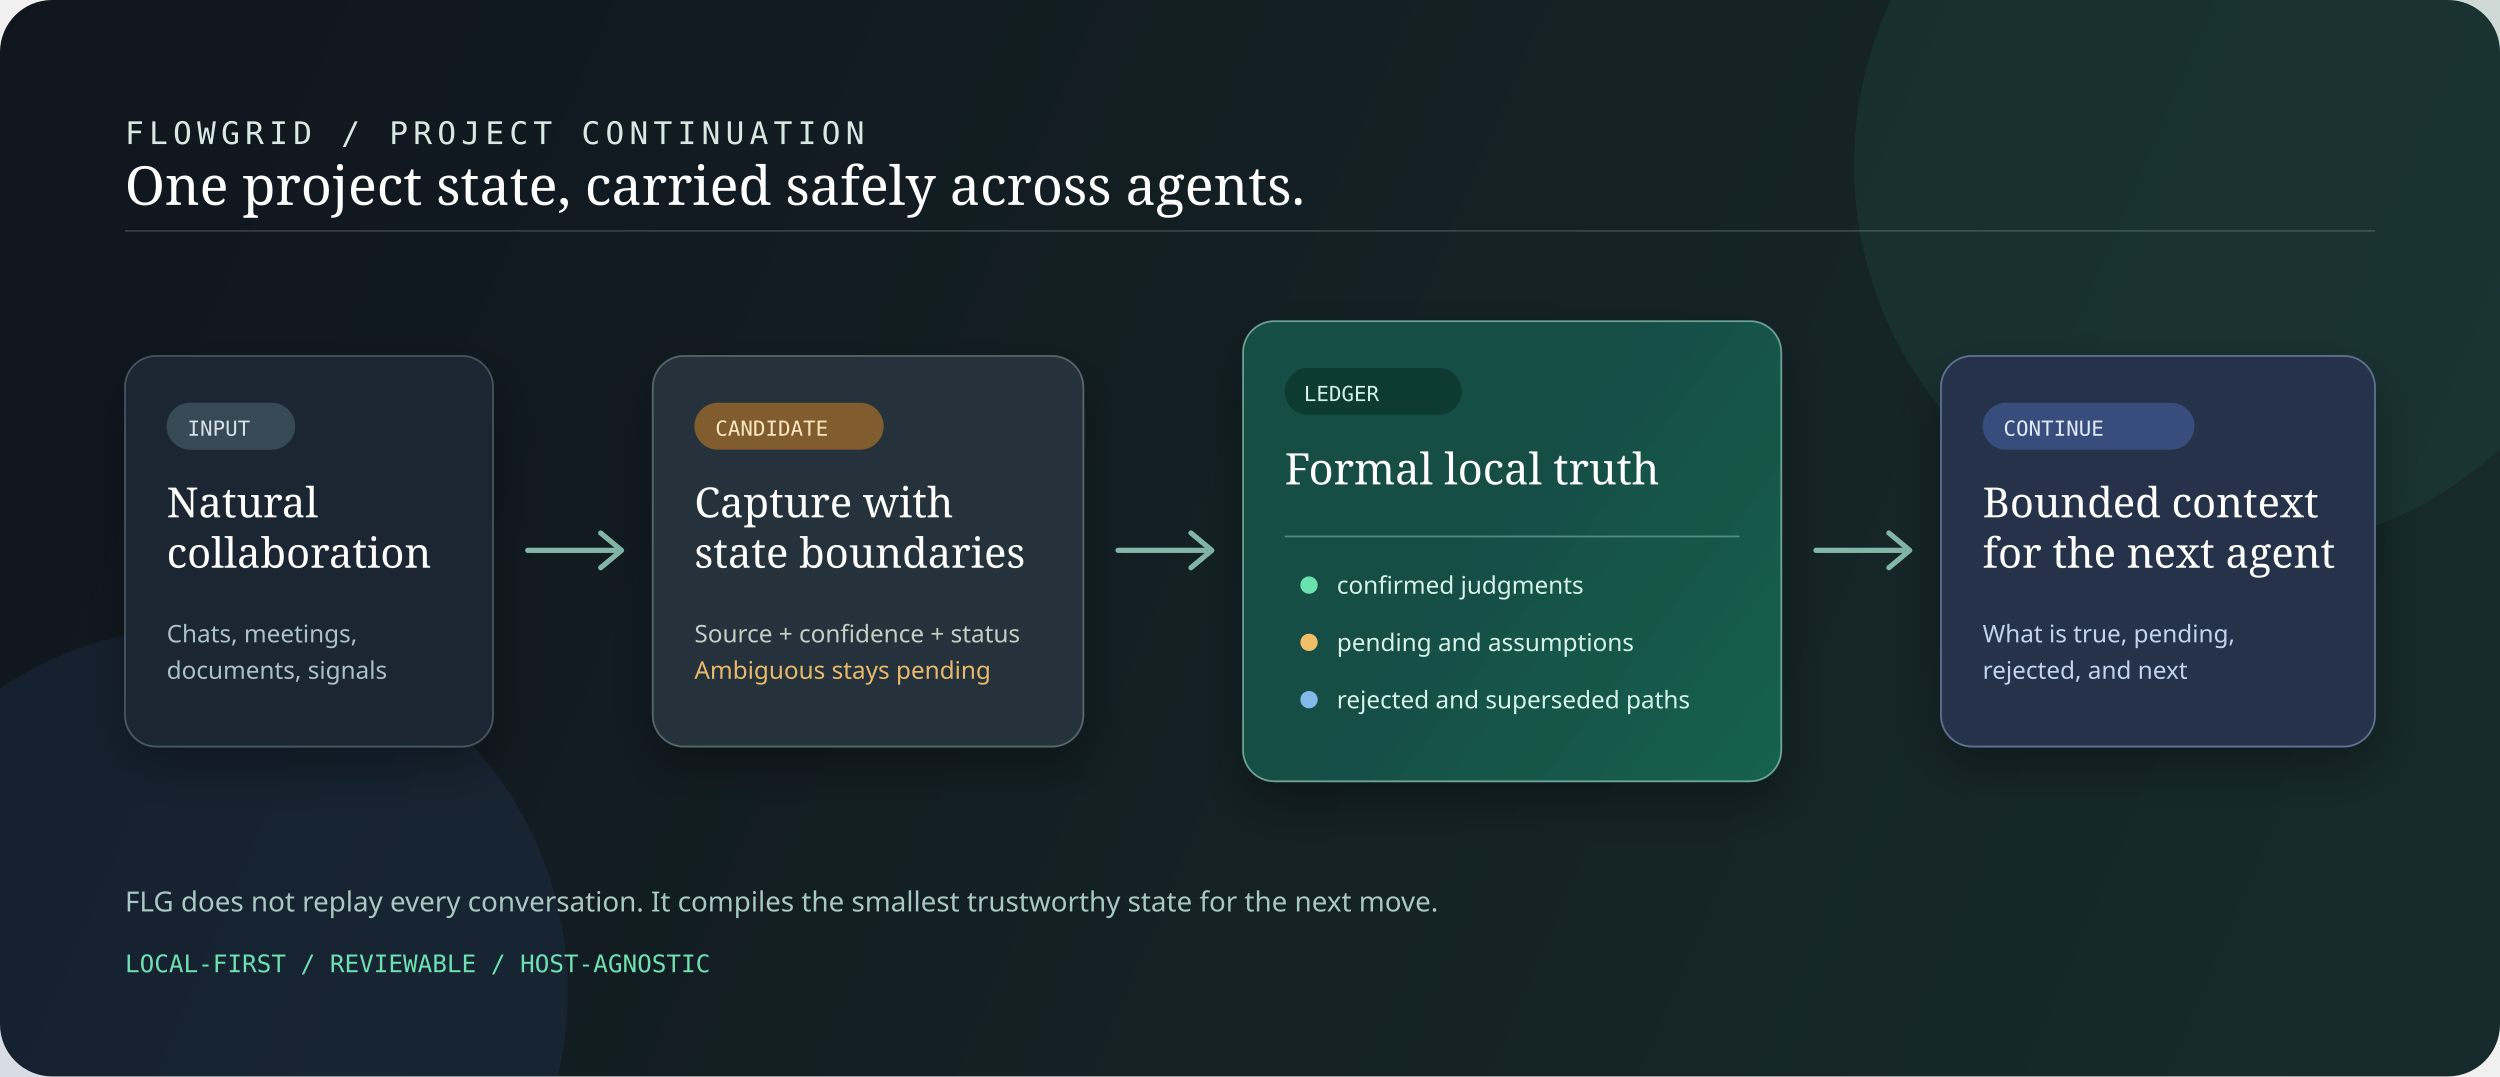
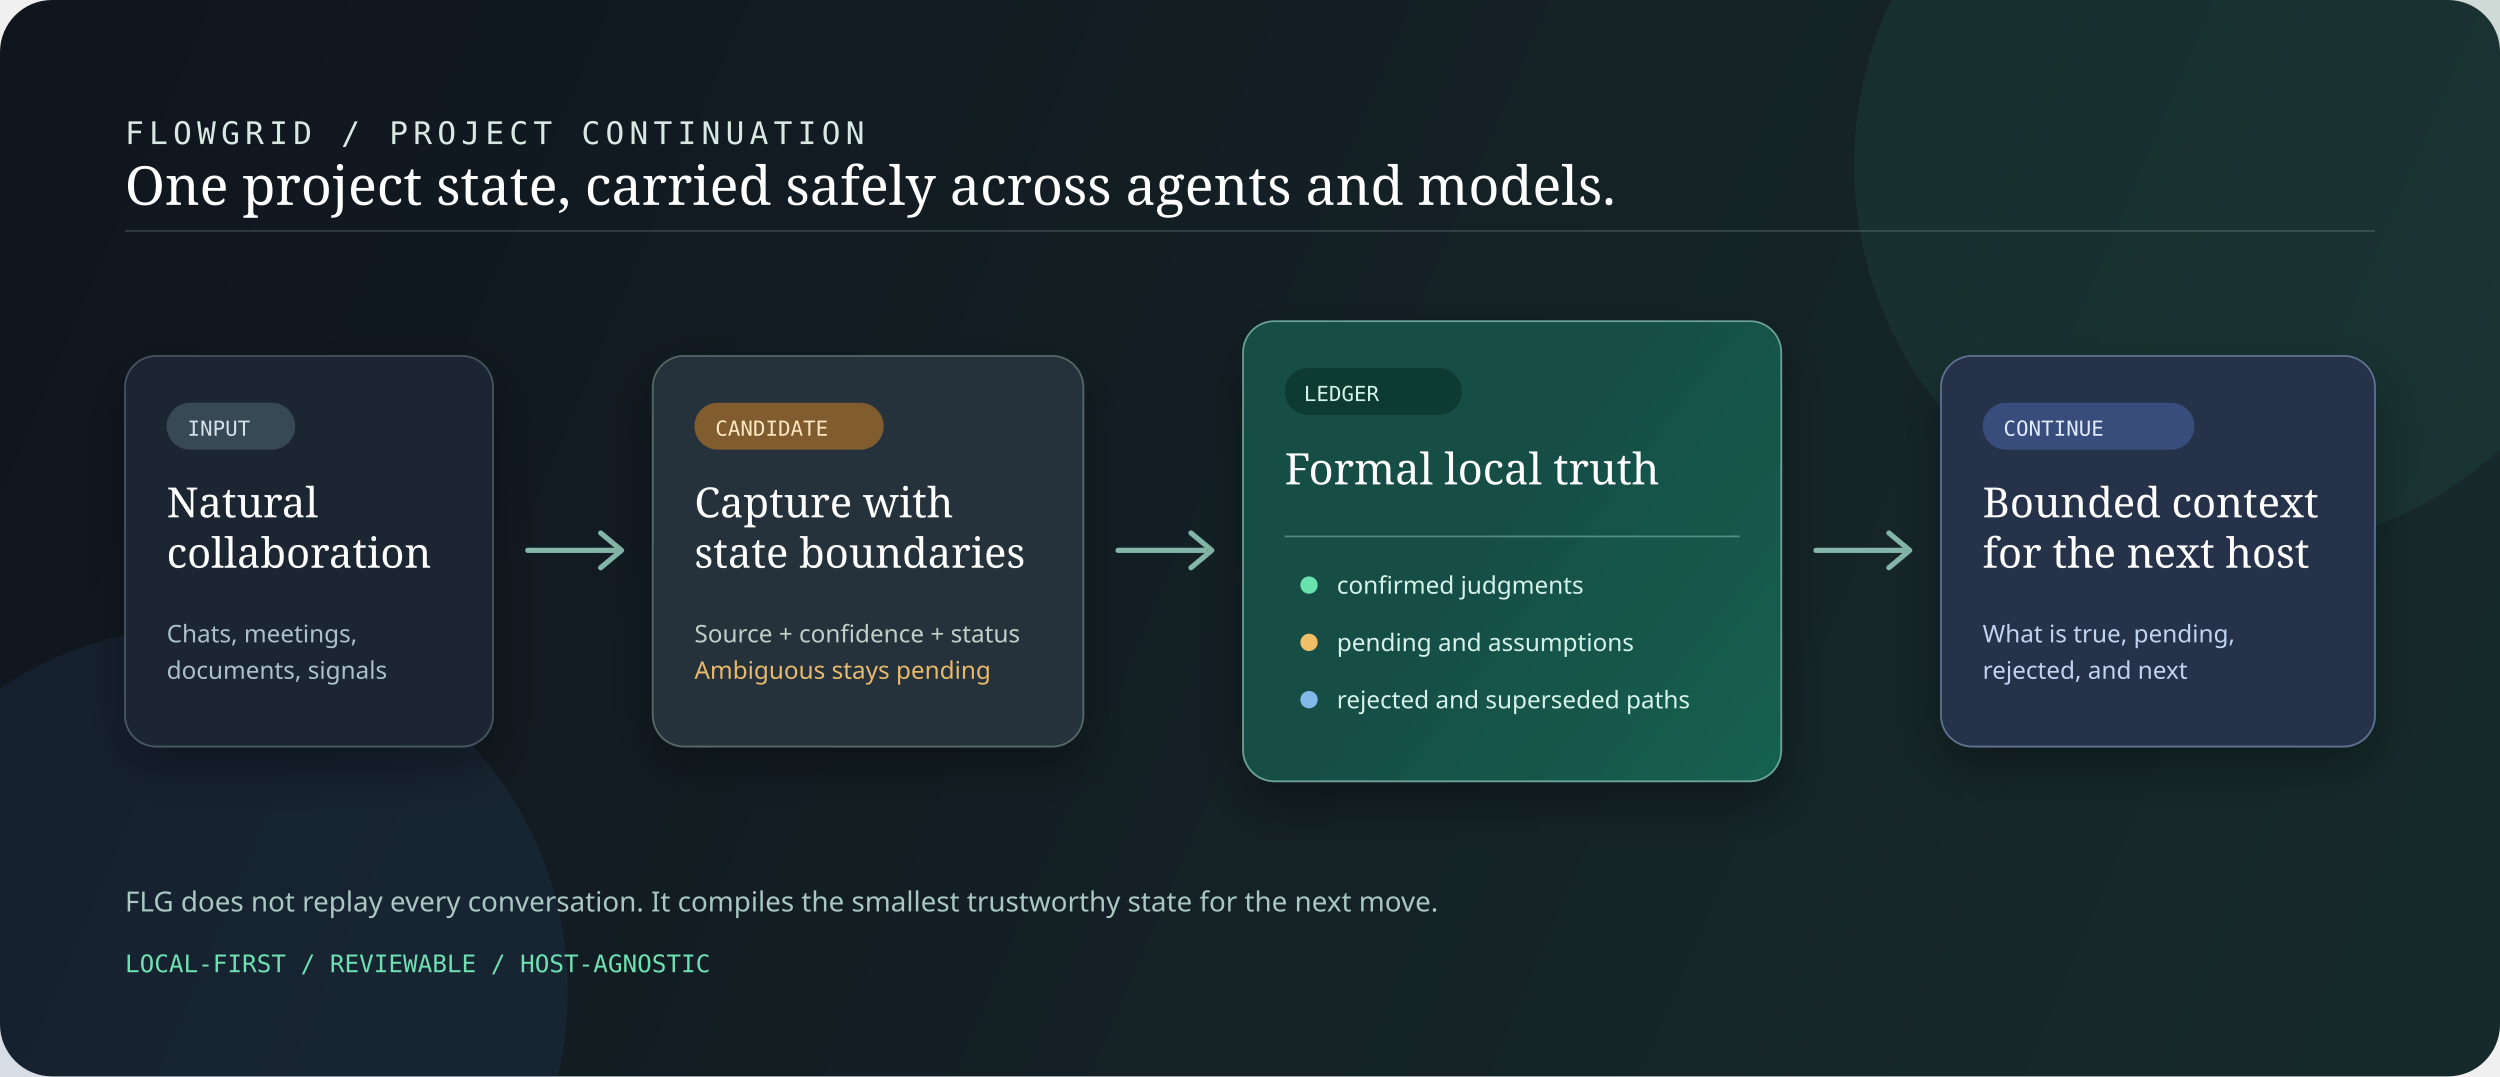
<svg xmlns="http://www.w3.org/2000/svg" width="1440" height="620" viewBox="0 0 1440 620" fill="none" role="img" aria-labelledby="title desc">
  <defs>
    <linearGradient id="bg" x1="70" y1="35" x2="1370" y2="590" gradientUnits="userSpaceOnUse">
      <stop stop-color="#10161E" />
      <stop offset="1" stop-color="#172A2B" />
    </linearGradient>
    <linearGradient id="ledger" x1="920" y1="209" x2="1196" y2="417" gradientUnits="userSpaceOnUse">
      <stop stop-color="#174D45" />
      <stop offset="1" stop-color="#0F6B55" />
    </linearGradient>
    <filter id="shadow" x="-30%" y="-30%" width="160%" height="180%">
      <feDropShadow dx="0" dy="12" stdDeviation="14" flood-color="#020609" flood-opacity="0.34" />
    </filter>
  </defs>
  <rect width="1440" height="620" rx="30" fill="url(#bg)" />
  <circle cx="1290" cy="95" r="222" fill="#2D6B5A" fill-opacity="0.17" />
  <circle cx="117" cy="571" r="210" fill="#395D9D" fill-opacity="0.13" />
  <path d="M72 133H1368" stroke="#A9C8C2" stroke-opacity="0.22" />
  <text x="72" y="83" fill="#D8E8E3" font-family="ui-monospace, SFMono-Regular, Menlo, monospace" font-size="18" letter-spacing="3">FLOWGRID / PROJECT CONTINUATION</text>
-   <text x="72" y="118" fill="#FFFFFF" font-family="Georgia, serif" font-size="31">One project state, carried safely across agents.</text>
+   <text x="72" y="118" fill="#FFFFFF" font-family="Georgia, serif" font-size="31">One project state, carried safely across agents and models.</text>
  <g filter="url(#shadow)">
    <rect x="72" y="205" width="212" height="225" rx="18" fill="#1D2731" stroke="#7B93A0" stroke-opacity="0.45" />
    <rect x="96" y="232" width="74" height="27" rx="13.5" fill="#394957" />
    <text x="108" y="251" fill="#D7E2E8" font-family="ui-monospace, SFMono-Regular, Menlo, monospace" font-size="12">INPUT</text>
    <text x="96" y="298" fill="#FFFFFF" font-family="Georgia, serif" font-size="24">Natural</text>
    <text x="96" y="327" fill="#FFFFFF" font-family="Georgia, serif" font-size="24">collaboration</text>
    <text x="96" y="370" fill="#AAC0CA" font-family="ui-sans-serif, system-ui, sans-serif" font-size="14">Chats, meetings,</text>
    <text x="96" y="391" fill="#AAC0CA" font-family="ui-sans-serif, system-ui, sans-serif" font-size="14">documents, signals</text>
  </g>
  <path d="M304 317H354" stroke="#84B7A9" stroke-width="3" stroke-linecap="round" />
  <path d="M346 307L358 317L346 327" stroke="#84B7A9" stroke-width="3" stroke-linecap="round" stroke-linejoin="round" />
  <g filter="url(#shadow)">
    <rect x="376" y="205" width="248" height="225" rx="18" fill="#26333A" stroke="#90AA9F" stroke-opacity="0.48" />
    <rect x="400" y="232" width="109" height="27" rx="13.5" fill="#805C2E" />
    <text x="412" y="251" fill="#FFE8C3" font-family="ui-monospace, SFMono-Regular, Menlo, monospace" font-size="12">CANDIDATE</text>
    <text x="400" y="298" fill="#FFFFFF" font-family="Georgia, serif" font-size="24">Capture with</text>
    <text x="400" y="327" fill="#FFFFFF" font-family="Georgia, serif" font-size="24">state boundaries</text>
    <text x="400" y="370" fill="#BED0C7" font-family="ui-sans-serif, system-ui, sans-serif" font-size="14">Source + confidence + status</text>
    <text x="400" y="391" fill="#E7B96C" font-family="ui-sans-serif, system-ui, sans-serif" font-size="14">Ambiguous stays pending</text>
  </g>
  <path d="M644 317H694" stroke="#84B7A9" stroke-width="3" stroke-linecap="round" />
  <path d="M686 307L698 317L686 327" stroke="#84B7A9" stroke-width="3" stroke-linecap="round" stroke-linejoin="round" />
  <g filter="url(#shadow)">
    <rect x="716" y="185" width="310" height="265" rx="18" fill="url(#ledger)" stroke="#8BC9B9" stroke-opacity="0.72" />
    <rect x="740" y="212" width="102" height="27" rx="13.5" fill="#0C3A32" />
    <text x="751" y="231" fill="#D5F2E7" font-family="ui-monospace, SFMono-Regular, Menlo, monospace" font-size="12">LEDGER</text>
    <text x="740" y="279" fill="#FFFFFF" font-family="Georgia, serif" font-size="25">Formal local truth</text>
    <path d="M740 309H1002" stroke="#A3E1CF" stroke-opacity="0.42" />
    <circle cx="754" cy="337" r="5" fill="#69E2B0" />
    <text x="770" y="342" fill="#D6F3E9" font-family="ui-sans-serif, system-ui, sans-serif" font-size="14">confirmed judgments</text>
    <circle cx="754" cy="370" r="5" fill="#F2BF69" />
    <text x="770" y="375" fill="#D6F3E9" font-family="ui-sans-serif, system-ui, sans-serif" font-size="14">pending and assumptions</text>
    <circle cx="754" cy="403" r="5" fill="#83B9E8" />
    <text x="770" y="408" fill="#D6F3E9" font-family="ui-sans-serif, system-ui, sans-serif" font-size="14">rejected and superseded paths</text>
  </g>
  <path d="M1046 317H1096" stroke="#84B7A9" stroke-width="3" stroke-linecap="round" />
  <path d="M1088 307L1100 317L1088 327" stroke="#84B7A9" stroke-width="3" stroke-linecap="round" stroke-linejoin="round" />
  <g filter="url(#shadow)">
    <rect x="1118" y="205" width="250" height="225" rx="18" fill="#263249" stroke="#92A7D5" stroke-opacity="0.55" />
    <rect x="1142" y="232" width="122" height="27" rx="13.5" fill="#374D7C" />
    <text x="1154" y="251" fill="#E1EBFF" font-family="ui-monospace, SFMono-Regular, Menlo, monospace" font-size="12">CONTINUE</text>
    <text x="1142" y="298" fill="#FFFFFF" font-family="Georgia, serif" font-size="24">Bounded context</text>
-     <text x="1142" y="327" fill="#FFFFFF" font-family="Georgia, serif" font-size="24">for the next agent</text>
+     <text x="1142" y="327" fill="#FFFFFF" font-family="Georgia, serif" font-size="24">for the next host</text>
    <text x="1142" y="370" fill="#C2D3F1" font-family="ui-sans-serif, system-ui, sans-serif" font-size="14">What is true, pending,</text>
    <text x="1142" y="391" fill="#C2D3F1" font-family="ui-sans-serif, system-ui, sans-serif" font-size="14">rejected, and next</text>
  </g>
  <text x="72" y="525" fill="#A9C8C2" font-family="ui-sans-serif, system-ui, sans-serif" font-size="16">FLG does not replay every conversation. It compiles the smallest trustworthy state for the next move.</text>
  <text x="72" y="560" fill="#6FE0B2" font-family="ui-monospace, SFMono-Regular, Menlo, monospace" font-size="14">LOCAL-FIRST  /  REVIEWABLE  /  HOST-AGNOSTIC</text>
</svg>
